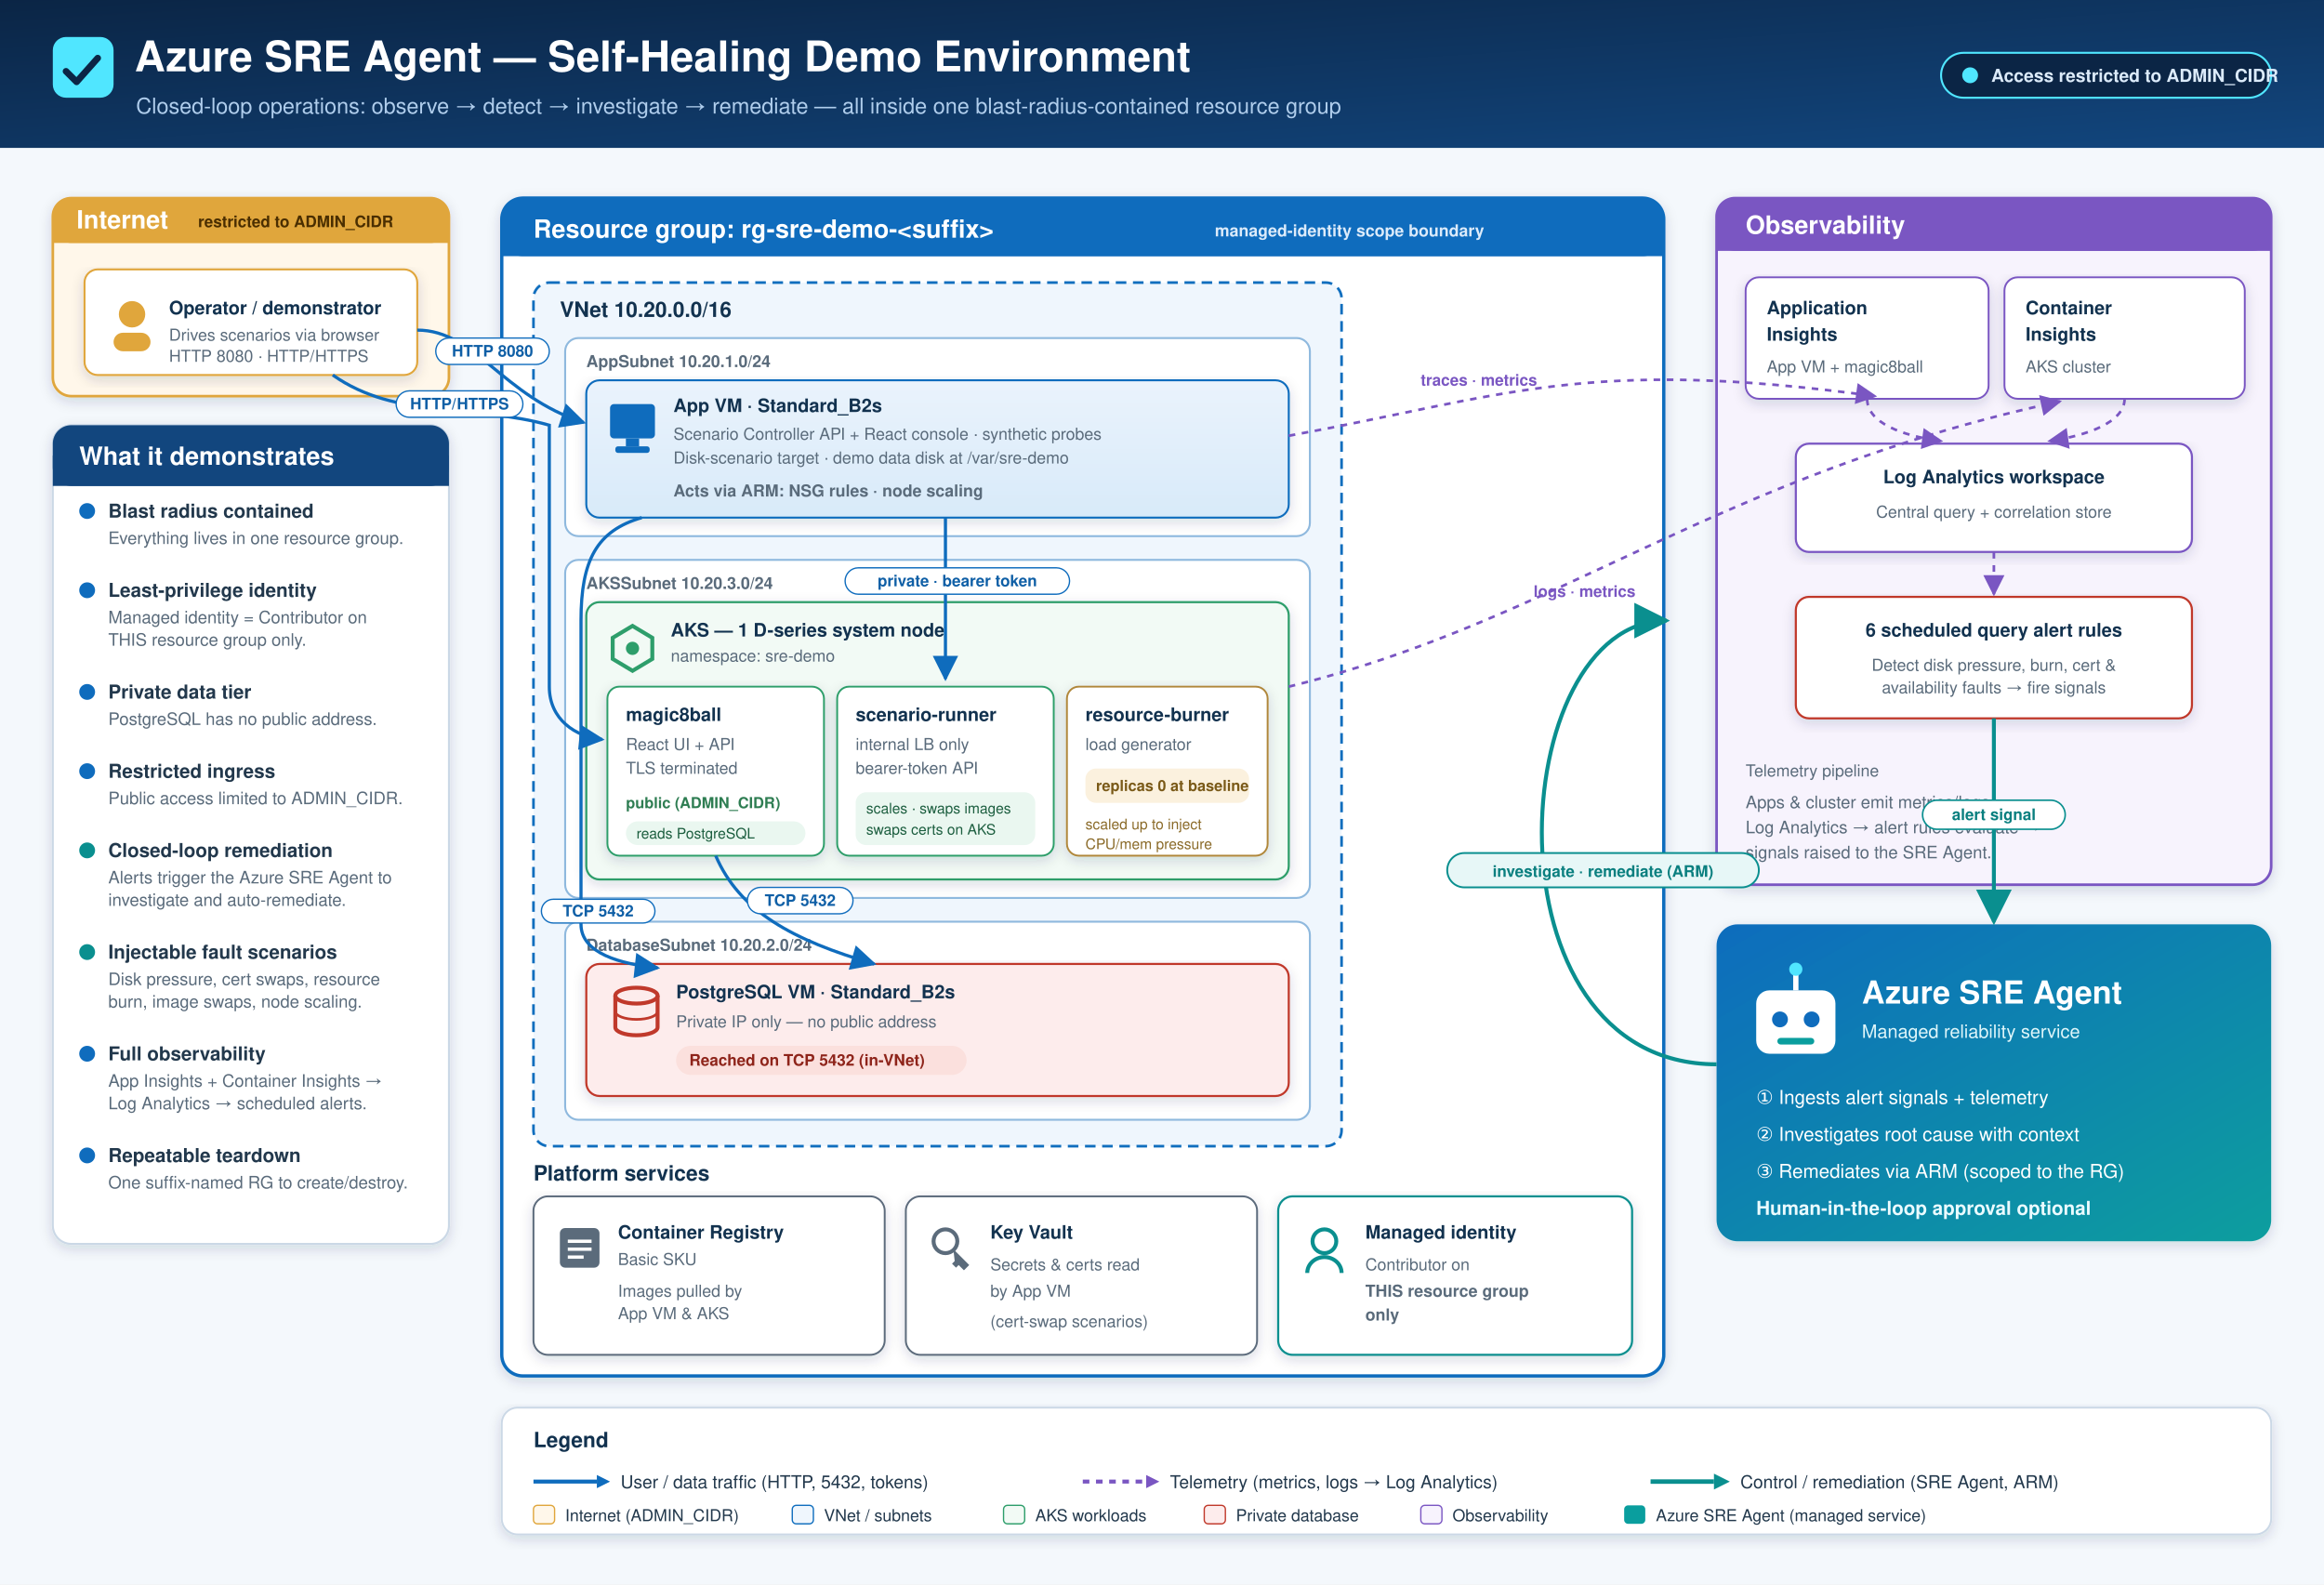
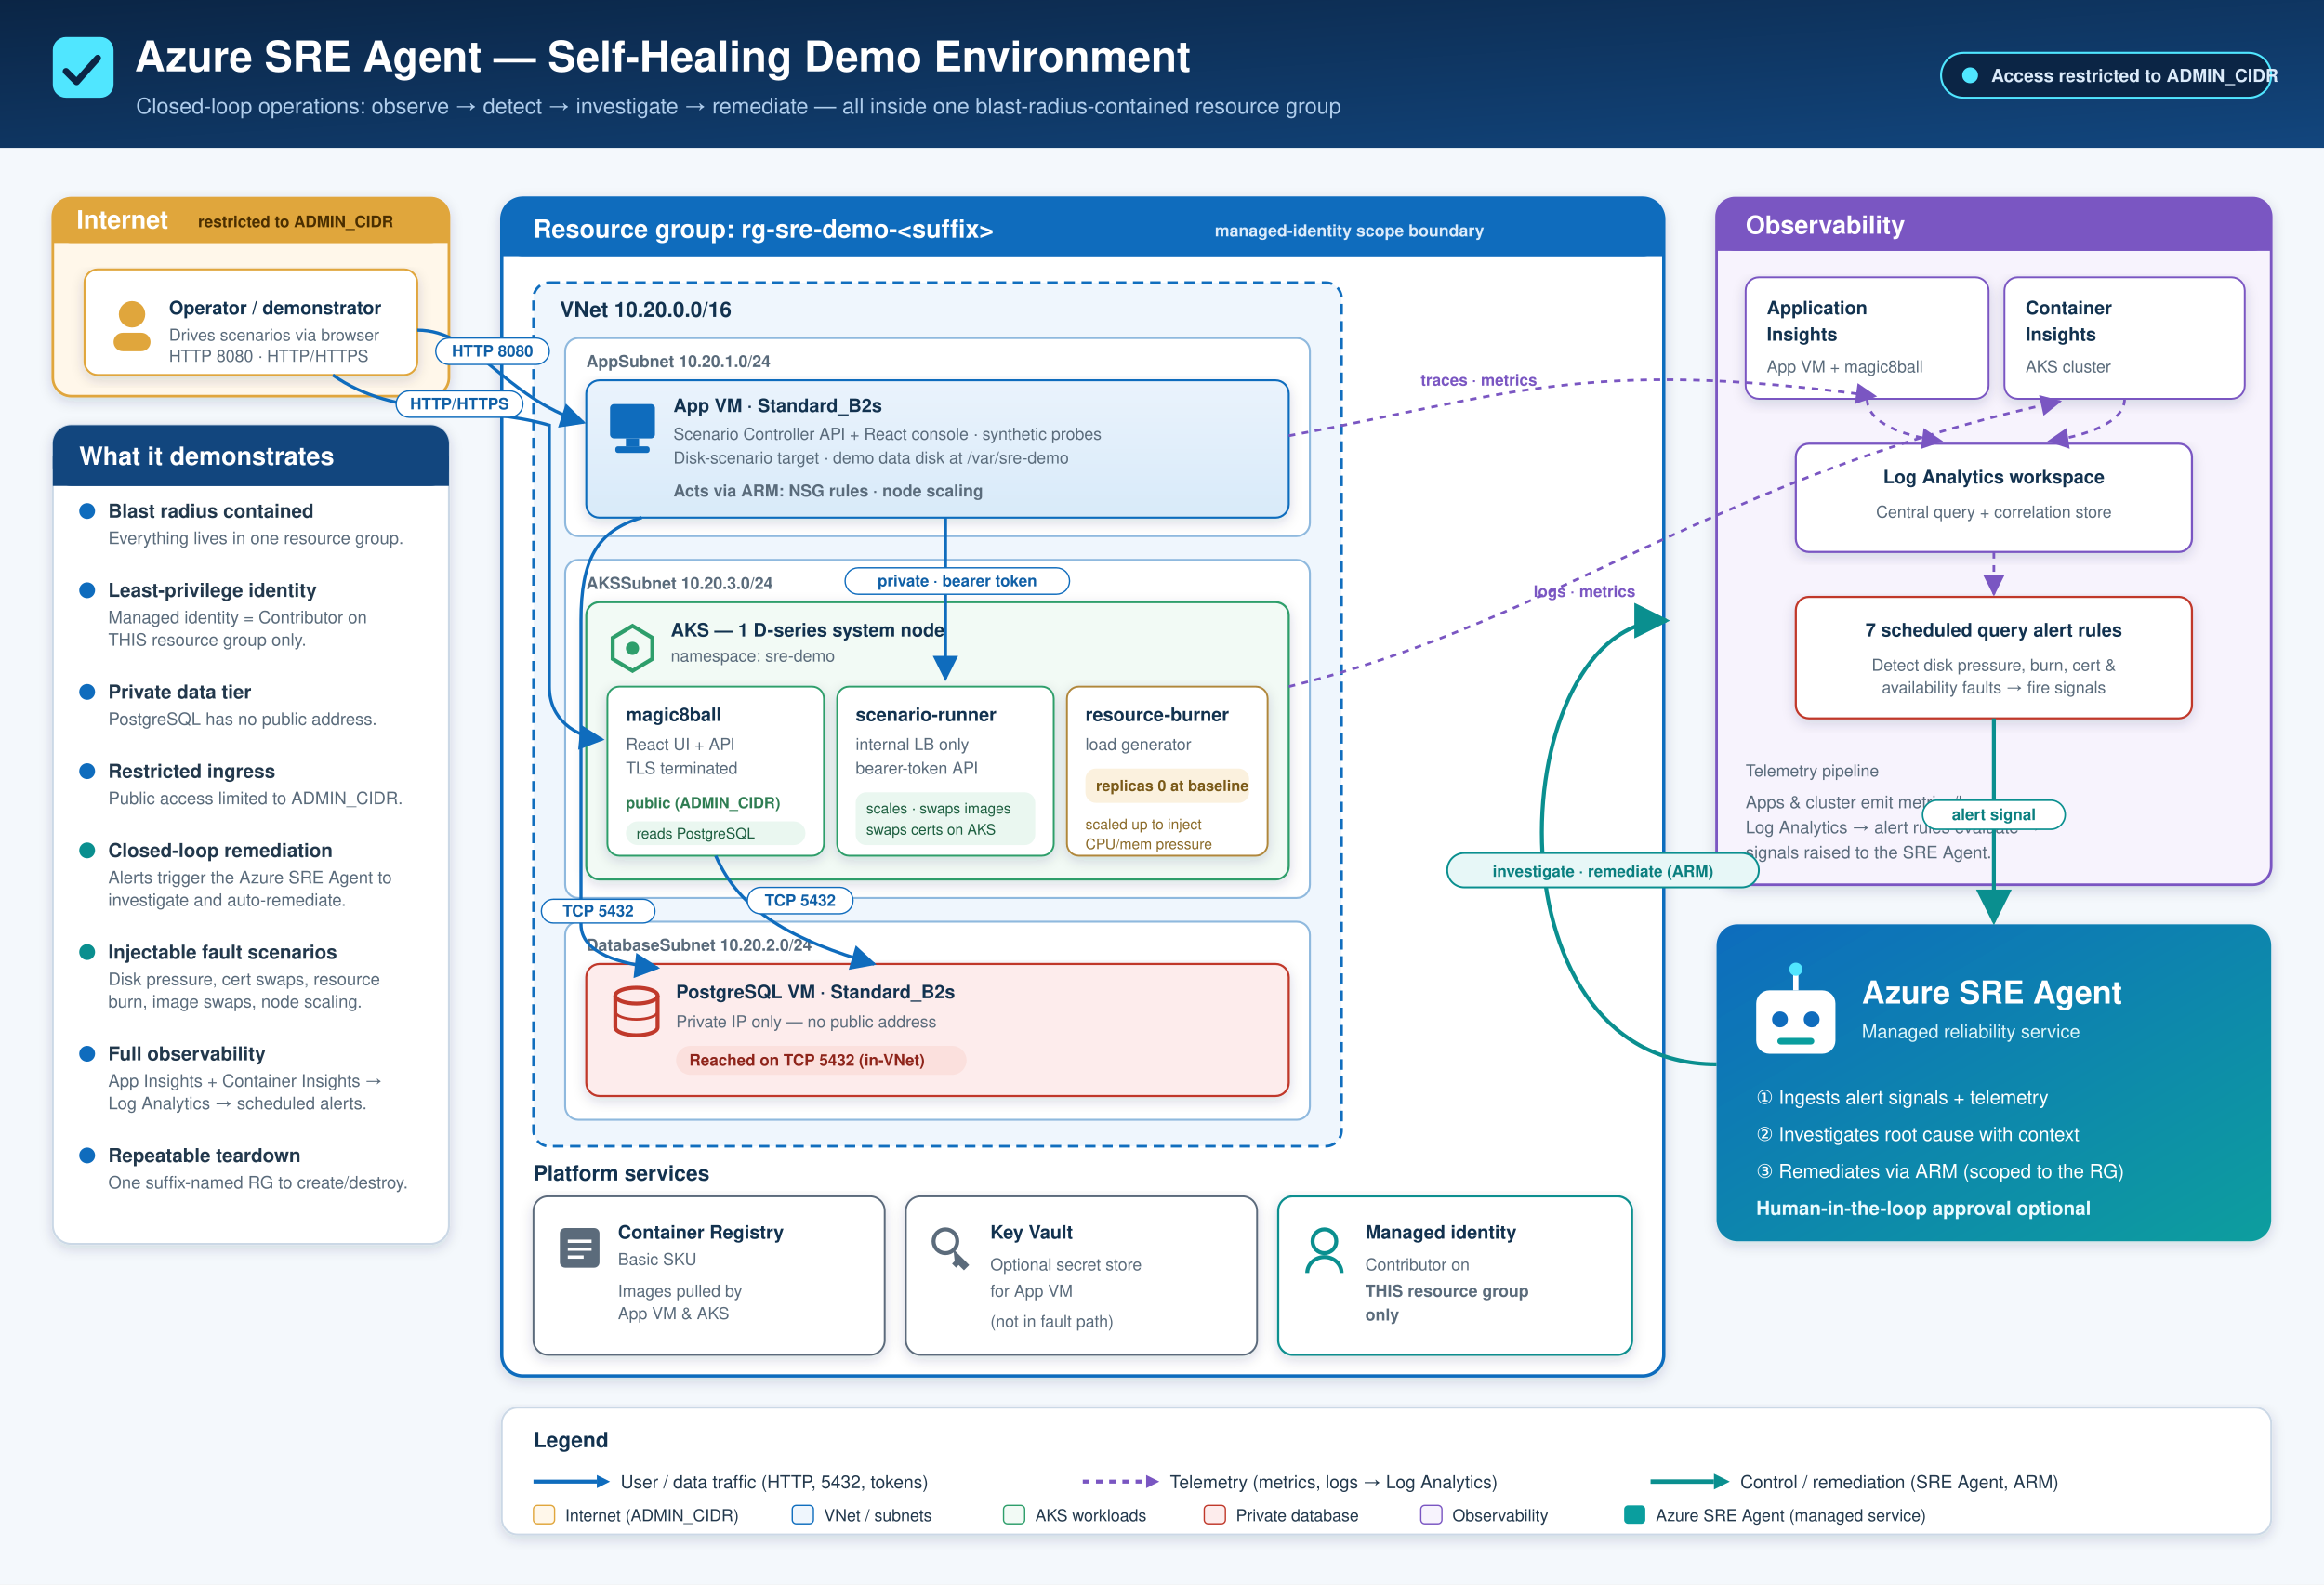
<svg xmlns="http://www.w3.org/2000/svg" width="1760" height="1200" viewBox="0 0 1760 1200" font-family="Segoe UI, Helvetica, Arial, sans-serif">
  <defs>
    <linearGradient id="hdr" x1="0" y1="0" x2="1" y2="1">
      <stop offset="0" stop-color="#0B2545" />
      <stop offset="1" stop-color="#12467E" />
    </linearGradient>
    <linearGradient id="agentg" x1="0" y1="0" x2="1" y2="1">
      <stop offset="0" stop-color="#0F6CBD" />
      <stop offset="1" stop-color="#0A9E9E" />
    </linearGradient>
    <linearGradient id="vmg" x1="0" y1="0" x2="0" y2="1">
      <stop offset="0" stop-color="#EAF3FC" />
      <stop offset="1" stop-color="#D8EAF9" />
    </linearGradient>
    <filter id="sh" x="-6%" y="-6%" width="112%" height="118%">
      <feDropShadow dx="0" dy="3" stdDeviation="5" flood-color="#0B2545" flood-opacity="0.16" />
    </filter>
    <marker id="arw" viewBox="0 0 10 10" refX="9" refY="5" markerWidth="8" markerHeight="8" orient="auto-start-reverse">
      <path d="M0,0 L10,5 L0,10 z" fill="#0F6CBD" />
    </marker>
    <marker id="arwt" viewBox="0 0 10 10" refX="9" refY="5" markerWidth="8" markerHeight="8" orient="auto-start-reverse">
      <path d="M0,0 L10,5 L0,10 z" fill="#7A56C2" />
    </marker>
    <marker id="arwc" viewBox="0 0 10 10" refX="9" refY="5" markerWidth="9" markerHeight="9" orient="auto-start-reverse">
      <path d="M0,0 L10,5 L0,10 z" fill="#0A8F8F" />
    </marker>
    <style>
      .zt{font-size:19px;font-weight:700;}
      .sub{font-size:13px;fill:#5A6B7B;}
      .title{font-size:16px;font-weight:700;fill:#12324F;}
      .meta{font-size:12.5px;fill:#5A6B7B;}
      .chipt{font-size:14px;font-weight:700;fill:#12324F;}
      .lbl{font-size:12px;font-weight:600;fill:#0F5FA6;}
      .lblt{font-size:12px;font-weight:600;fill:#7A56C2;}
      .lblc{font-size:12px;font-weight:700;fill:#0A7F7F;}
      .flow{fill:none;stroke:#0F6CBD;stroke-width:2.4;}
      .tele{fill:none;stroke:#7A56C2;stroke-width:2;stroke-dasharray:5 5;}
      .ctrl{fill:none;stroke:#0A8F8F;stroke-width:3;}
      .pin{font-size:12px;fill:#12324F;}
    </style>
  </defs>
  <rect width="1760" height="1200" fill="#F4F8FC" />
  <rect x="0" y="0" width="1760" height="112" fill="url(#hdr)" />
  <g transform="translate(40,34)">
    <rect x="0" y="-6" width="46" height="46" rx="10" fill="#50E6FF" />
    <path d="M10,20 l8,8 l16,-18" fill="none" stroke="#0B2545" stroke-width="5" stroke-linecap="round" stroke-linejoin="round" />
  </g>
  <text x="102" y="54" fill="#FFFFFF" font-size="32" font-weight="700">Azure SRE Agent — Self-Healing Demo Environment</text>
  <text x="103" y="86" fill="#AFCDEC" font-size="16.5">Closed-loop operations: observe → detect → investigate → remediate — all inside one blast-radius-contained resource group</text>
  <g transform="translate(1470,40)">
    <rect x="0" y="0" width="250" height="34" rx="17" fill="#0B2545" stroke="#50E6FF" stroke-width="1.5" />
    <circle cx="22" cy="17" r="6" fill="#50E6FF" />
    <text x="38" y="22" fill="#DCEBFA" font-size="13.5" font-weight="600">Access restricted to ADMIN_CIDR</text>
  </g>
  <g filter="url(#sh)">
    <rect x="40" y="150" width="300" height="150" rx="14" fill="#FFF7EA" stroke="#E0A63C" stroke-width="2" />
  </g>
  <rect x="40" y="150" width="300" height="34" rx="14" fill="#E0A63C" />
  <rect x="40" y="168" width="300" height="16" fill="#E0A63C" />
  <text x="58" y="173" class="zt" fill="#FFFFFF">Internet</text>
  <text x="150" y="172" font-size="12" font-weight="600" fill="#4A2E00">restricted to ADMIN_CIDR</text>
  <g filter="url(#sh)">
    <rect x="64" y="204" width="252" height="80" rx="10" fill="#FFFFFF" stroke="#E0A63C" stroke-width="1.5" />
  </g>
  <g transform="translate(84,224)">
    <circle cx="16" cy="14" r="10" fill="#E0A63C" />
    <rect x="2" y="28" width="28" height="14" rx="7" fill="#E0A63C" />
  </g>
  <text x="128" y="238" class="chipt">Operator / demonstrator</text>
  <text x="128" y="258" class="meta">Drives scenarios via browser</text>
  <text x="128" y="274" class="meta">HTTP 8080 · HTTP/HTTPS</text>
  <g filter="url(#sh)">
    <rect x="40" y="322" width="300" height="620" rx="14" fill="#FFFFFF" stroke="#CBD8E6" stroke-width="1.5" />
  </g>
  <rect x="40" y="322" width="300" height="46" rx="14" fill="#12467E" />
  <rect x="40" y="345" width="300" height="23" fill="#12467E" />
  <text x="60" y="352" class="zt" fill="#FFFFFF">What it demonstrates</text>
  <g font-size="14.5" fill="#22384C">
    <g transform="translate(60,392)">
      <circle cx="6" cy="-5" r="6" fill="#0F6CBD" />
      <text x="22" y="0" font-weight="700">Blast radius contained</text>
      <text x="22" y="20" font-size="13" fill="#5A6B7B">Everything lives in one resource group.</text>
    </g>
    <g transform="translate(60,452)">
      <circle cx="6" cy="-5" r="6" fill="#0F6CBD" />
      <text x="22" y="0" font-weight="700">Least-privilege identity</text>
      <text x="22" y="20" font-size="13" fill="#5A6B7B">Managed identity = Contributor on</text>
      <text x="22" y="37" font-size="13" fill="#5A6B7B">THIS resource group only.</text>
    </g>
    <g transform="translate(60,529)">
      <circle cx="6" cy="-5" r="6" fill="#0F6CBD" />
      <text x="22" y="0" font-weight="700">Private data tier</text>
      <text x="22" y="20" font-size="13" fill="#5A6B7B">PostgreSQL has no public address.</text>
    </g>
    <g transform="translate(60,589)">
      <circle cx="6" cy="-5" r="6" fill="#0F6CBD" />
      <text x="22" y="0" font-weight="700">Restricted ingress</text>
      <text x="22" y="20" font-size="13" fill="#5A6B7B">Public access limited to ADMIN_CIDR.</text>
    </g>
    <g transform="translate(60,649)">
      <circle cx="6" cy="-5" r="6" fill="#0A8F8F" />
      <text x="22" y="0" font-weight="700">Closed-loop remediation</text>
      <text x="22" y="20" font-size="13" fill="#5A6B7B">Alerts trigger the Azure SRE Agent to</text>
      <text x="22" y="37" font-size="13" fill="#5A6B7B">investigate and auto-remediate.</text>
    </g>
    <g transform="translate(60,726)">
      <circle cx="6" cy="-5" r="6" fill="#0A8F8F" />
      <text x="22" y="0" font-weight="700">Injectable fault scenarios</text>
      <text x="22" y="20" font-size="13" fill="#5A6B7B">Disk pressure, cert swaps, resource</text>
      <text x="22" y="37" font-size="13" fill="#5A6B7B">burn, image swaps, node scaling.</text>
    </g>
    <g transform="translate(60,803)">
      <circle cx="6" cy="-5" r="6" fill="#0F6CBD" />
      <text x="22" y="0" font-weight="700">Full observability</text>
      <text x="22" y="20" font-size="13" fill="#5A6B7B">App Insights + Container Insights →</text>
      <text x="22" y="37" font-size="13" fill="#5A6B7B">Log Analytics → scheduled alerts.</text>
    </g>
    <g transform="translate(60,880)">
      <circle cx="6" cy="-5" r="6" fill="#0F6CBD" />
      <text x="22" y="0" font-weight="700">Repeatable teardown</text>
      <text x="22" y="20" font-size="13" fill="#5A6B7B">One suffix-named RG to create/destroy.</text>
    </g>
  </g>
  <g filter="url(#sh)">
    <rect x="380" y="150" width="880" height="892" rx="16" fill="#FFFFFF" stroke="#0F6CBD" stroke-width="2.5" />
  </g>
  <rect x="380" y="150" width="880" height="44" rx="16" fill="#0F6CBD" />
  <rect x="380" y="172" width="880" height="22" fill="#0F6CBD" />
  <text x="404" y="180" class="zt" fill="#FFFFFF">Resource group:  rg-sre-demo-&lt;suffix&gt;</text>
  <text x="920" y="179" font-size="12.5" font-weight="600" fill="#DCEBFA">managed-identity scope boundary</text>
  <rect x="404" y="214" width="612" height="654" rx="12" fill="#EFF6FD" stroke="#106EBE" stroke-width="2" stroke-dasharray="8 5" />
  <text x="424" y="240" class="title" fill="#0B4E86">VNet  10.20.0.0/16</text>
  <rect x="428" y="256" width="564" height="150" rx="10" fill="#FFFFFF" stroke="#8FB9DE" stroke-width="1.5" />
  <text x="444" y="278" class="meta" font-weight="700" fill="#0B4E86">AppSubnet  10.20.1.0/24</text>
  <g filter="url(#sh)">
    <rect x="444" y="288" width="532" height="104" rx="10" fill="url(#vmg)" stroke="#0F6CBD" stroke-width="1.5" />
  </g>
  <g transform="translate(462,306)">
    <rect x="0" y="0" width="34" height="26" rx="3" fill="#0F6CBD" />
    <rect x="12" y="26" width="10" height="6" fill="#0F6CBD" />
    <rect x="4" y="32" width="26" height="5" rx="2" fill="#0F6CBD" />
  </g>
  <text x="510" y="312" class="chipt">App VM · Standard_B2s</text>
  <text x="510" y="333" class="meta">Scenario Controller API + React console · synthetic probes</text>
  <text x="510" y="351" class="meta">Disk-scenario target · demo data disk at /var/sre-demo</text>
  <text x="510" y="376" class="meta" font-weight="700" fill="#0B4E86">Acts via ARM: NSG rules · node scaling</text>
  <rect x="428" y="424" width="564" height="256" rx="10" fill="#FFFFFF" stroke="#8FB9DE" stroke-width="1.5" />
  <text x="444" y="446" class="meta" font-weight="700" fill="#0B4E86">AKSSubnet  10.20.3.0/24</text>
  <g filter="url(#sh)">
    <rect x="444" y="456" width="532" height="210" rx="10" fill="#F2FAF5" stroke="#2E9E6B" stroke-width="1.6" />
  </g>
  <g transform="translate(462,474)">
    <path d="M17,0 L32,9 L32,25 L17,34 L2,25 L2,9 Z" fill="none" stroke="#2E9E6B" stroke-width="3" />
    <circle cx="17" cy="17" r="5" fill="#2E9E6B" />
  </g>
  <text x="508" y="482" class="chipt" fill="#1C5E3F">AKS — 1 D-series system node</text>
  <text x="508" y="501" class="meta" fill="#2E7D52">namespace: sre-demo</text>
  <g filter="url(#sh)">
    <rect x="460" y="520" width="164" height="128" rx="9" fill="#FFFFFF" stroke="#2E9E6B" stroke-width="1.4" />
  </g>
  <text x="474" y="546" class="chipt" fill="#1C5E3F">magic8ball</text>
  <text x="474" y="568" class="meta">React UI + API</text>
  <text x="474" y="586" class="meta">TLS terminated</text>
  <text x="474" y="612" font-size="11.5" font-weight="700" fill="#2E7D52">public (ADMIN_CIDR)</text>
  <rect x="474" y="622" width="136" height="18" rx="9" fill="#EAF7F0" />
  <text x="482" y="635" font-size="11" fill="#1C5E3F">reads PostgreSQL</text>
  <g filter="url(#sh)">
    <rect x="634" y="520" width="164" height="128" rx="9" fill="#FFFFFF" stroke="#2E9E6B" stroke-width="1.4" />
  </g>
  <text x="648" y="546" class="chipt" fill="#1C5E3F">scenario-runner</text>
  <text x="648" y="568" class="meta">internal LB only</text>
  <text x="648" y="586" class="meta">bearer-token API</text>
  <rect x="648" y="600" width="136" height="40" rx="8" fill="#EAF7F0" />
  <text x="656" y="616" font-size="11" fill="#1C5E3F">scales · swaps images</text>
  <text x="656" y="632" font-size="11" fill="#1C5E3F">swaps certs on AKS</text>
  <g filter="url(#sh)">
    <rect x="808" y="520" width="152" height="128" rx="9" fill="#FFFFFF" stroke="#B0873B" stroke-width="1.4" />
  </g>
  <text x="822" y="546" class="chipt" fill="#7A5A18">resource-burner</text>
  <text x="822" y="568" class="meta">load generator</text>
  <rect x="822" y="582" width="124" height="26" rx="8" fill="#FBF1DE" />
  <text x="830" y="599" font-size="11.5" font-weight="700" fill="#7A5A18">replicas 0 at baseline</text>
  <text x="822" y="628" font-size="11" fill="#8A6A28">scaled up to inject</text>
  <text x="822" y="643" font-size="11" fill="#8A6A28">CPU/mem pressure</text>
  <rect x="428" y="698" width="564" height="150" rx="10" fill="#FFFFFF" stroke="#8FB9DE" stroke-width="1.5" />
  <text x="444" y="720" class="meta" font-weight="700" fill="#0B4E86">DatabaseSubnet  10.20.2.0/24</text>
  <g filter="url(#sh)">
    <rect x="444" y="730" width="532" height="100" rx="10" fill="#FDECEC" stroke="#C0392B" stroke-width="1.6" />
  </g>
  <g transform="translate(464,748)">
    <ellipse cx="18" cy="6" rx="16" ry="6" fill="none" stroke="#C0392B" stroke-width="3" />
    <path d="M2,6 V30 a16,6 0 0 0 32,0 V6" fill="none" stroke="#C0392B" stroke-width="3" />
    <path d="M2,18 a16,6 0 0 0 32,0" fill="none" stroke="#C0392B" stroke-width="2" />
  </g>
  <text x="512" y="756" class="chipt" fill="#8E241A">PostgreSQL VM · Standard_B2s</text>
  <text x="512" y="778" class="meta">Private IP only — no public address</text>
  <rect x="512" y="792" width="220" height="22" rx="11" fill="#FBE0DD" />
  <text x="522" y="807" font-size="12" font-weight="700" fill="#8E241A">Reached on TCP 5432 (in-VNet)</text>
  <text x="404" y="894" class="title" fill="#12324F">Platform services</text>
  <g filter="url(#sh)">
    <rect x="404" y="906" width="266" height="120" rx="11" fill="#FFFFFF" stroke="#5B6B7B" stroke-width="1.4" />
  </g>
  <g transform="translate(424,930)">
    <rect x="0" y="0" width="30" height="30" rx="4" fill="#5B6B7B" />
    <path d="M6,10 h18 M6,16 h18 M6,22 h12" stroke="#FFFFFF" stroke-width="2.5" />
  </g>
  <text x="468" y="938" class="chipt">Container Registry</text>
  <text x="468" y="958" class="meta">Basic SKU</text>
  <text x="468" y="982" class="meta">Images pulled by</text>
  <text x="468" y="999" class="meta">App VM &amp; AKS</text>
  <g filter="url(#sh)">
    <rect x="686" y="906" width="266" height="120" rx="11" fill="#FFFFFF" stroke="#5B6B7B" stroke-width="1.4" />
  </g>
  <g transform="translate(706,930)">
    <circle cx="10" cy="10" r="9" fill="none" stroke="#5B6B7B" stroke-width="3" />
    <path d="M16,16 l12,12 l-4,4 l-4,-4 l-2,2 l-3,-3 l2,-2 z" fill="#5B6B7B" />
  </g>
  <text x="750" y="938" class="chipt">Key Vault</text>
-   <text x="750" y="962" class="meta">Secrets &amp; certs read</text>
-   <text x="750" y="982" class="meta">by App VM</text>
-   <text x="750" y="1005" class="meta">(cert-swap scenarios)</text>
+   <text x="750" y="962" class="meta">Optional secret store</text>
+   <text x="750" y="982" class="meta">for App VM</text>
+   <text x="750" y="1005" class="meta">(not in fault path)</text>
  <g filter="url(#sh)">
    <rect x="968" y="906" width="268" height="120" rx="11" fill="#FFFFFF" stroke="#0A8F8F" stroke-width="1.6" />
  </g>
  <g transform="translate(988,930)">
    <circle cx="15" cy="10" r="9" fill="none" stroke="#0A8F8F" stroke-width="3" />
    <path d="M2,34 a13,12 0 0 1 26,0" fill="none" stroke="#0A8F8F" stroke-width="3" />
  </g>
  <text x="1034" y="938" class="chipt" fill="#0A6E6E">Managed identity</text>
  <text x="1034" y="962" class="meta">Contributor on</text>
  <text x="1034" y="982" class="meta" font-weight="700" fill="#0A6E6E">THIS resource group</text>
  <text x="1034" y="1000" class="meta" font-weight="700" fill="#0A6E6E">only</text>
  <g filter="url(#sh)">
    <rect x="1300" y="150" width="420" height="520" rx="14" fill="#F7F3FD" stroke="#7A56C2" stroke-width="2" />
  </g>
  <rect x="1300" y="150" width="420" height="40" rx="14" fill="#7A56C2" />
  <rect x="1300" y="170" width="420" height="20" fill="#7A56C2" />
  <text x="1322" y="177" class="zt" fill="#FFFFFF">Observability</text>
  <g filter="url(#sh)">
    <rect x="1322" y="210" width="184" height="92" rx="10" fill="#FFFFFF" stroke="#7A56C2" stroke-width="1.4" />
  </g>
  <text x="1338" y="238" class="chipt" fill="#4A2E86">Application</text>
  <text x="1338" y="258" class="chipt" fill="#4A2E86">Insights</text>
  <text x="1338" y="282" class="meta">App VM + magic8ball</text>
  <g filter="url(#sh)">
    <rect x="1518" y="210" width="182" height="92" rx="10" fill="#FFFFFF" stroke="#7A56C2" stroke-width="1.4" />
  </g>
  <text x="1534" y="238" class="chipt" fill="#4A2E86">Container</text>
  <text x="1534" y="258" class="chipt" fill="#4A2E86">Insights</text>
  <text x="1534" y="282" class="meta">AKS cluster</text>
  <g filter="url(#sh)">
    <rect x="1360" y="336" width="300" height="82" rx="10" fill="#FFFFFF" stroke="#7A56C2" stroke-width="1.6" />
  </g>
  <text x="1510" y="366" class="chipt" fill="#4A2E86" text-anchor="middle">Log Analytics workspace</text>
  <text x="1510" y="392" class="meta" text-anchor="middle">Central query + correlation store</text>
  <g filter="url(#sh)">
    <rect x="1360" y="452" width="300" height="92" rx="10" fill="#FFFFFF" stroke="#C0392B" stroke-width="1.6" />
  </g>
-   <text x="1510" y="482" class="chipt" fill="#8E241A" text-anchor="middle">6 scheduled query alert rules</text>
+   <text x="1510" y="482" class="chipt" fill="#8E241A" text-anchor="middle">7 scheduled query alert rules</text>
  <text x="1510" y="508" class="meta" text-anchor="middle">Detect disk pressure, burn, cert &amp;</text>
  <text x="1510" y="525" class="meta" text-anchor="middle">availability faults → fire signals</text>
  <text x="1322" y="588" class="meta" fill="#4A2E86">Telemetry pipeline</text>
  <text x="1322" y="612" font-size="13" fill="#5A6B7B">Apps &amp; cluster emit metrics/logs →</text>
  <text x="1322" y="631" font-size="13" fill="#5A6B7B">Log Analytics → alert rules evaluate →</text>
  <text x="1322" y="650" font-size="13" fill="#5A6B7B">signals raised to the SRE Agent.</text>
  <g filter="url(#sh)">
    <rect x="1300" y="700" width="420" height="240" rx="16" fill="url(#agentg)" />
  </g>
  <g transform="translate(1330,742)">
    <rect x="0" y="8" width="60" height="48" rx="10" fill="#FFFFFF" />
    <circle cx="18" cy="30" r="6" fill="#0F6CBD" />
    <circle cx="42" cy="30" r="6" fill="#0F6CBD" />
    <rect x="16" y="44" width="28" height="5" rx="2.5" fill="#0A9E9E" />
    <line x1="30" y1="-6" x2="30" y2="8" stroke="#FFFFFF" stroke-width="4" />
    <circle cx="30" cy="-8" r="5" fill="#50E6FF" />
  </g>
  <text x="1410" y="760" fill="#FFFFFF" font-size="24" font-weight="700">Azure SRE Agent</text>
  <text x="1410" y="786" fill="#DFF6FA" font-size="14">Managed reliability service</text>
  <g font-size="14.5" fill="#FFFFFF">
    <text x="1330" y="836">① Ingests alert signals + telemetry</text>
    <text x="1330" y="864">② Investigates root cause with context</text>
    <text x="1330" y="892">③ Remediates via ARM (scoped to the RG)</text>
    <text x="1330" y="920" font-weight="700" fill="#EAFBFF">Human-in-the-loop approval optional</text>
  </g>
  <path class="flow" marker-end="url(#arw)" d="M316,250 C360,250 380,300 442,320" />
  <rect x="330" y="256" width="86" height="20" rx="10" fill="#FFFFFF" stroke="#0F6CBD" stroke-width="1" />
  <text x="373" y="270" class="lbl" text-anchor="middle">HTTP 8080</text>
  <path class="flow" marker-end="url(#arw)" d="M252,284 C300,318 360,306 416,322 L416,520 C416,545 436,558 456,560" />
  <rect x="300" y="296" width="96" height="20" rx="10" fill="#FFFFFF" stroke="#0F6CBD" stroke-width="1" />
  <text x="348" y="310" class="lbl" text-anchor="middle">HTTP/HTTPS</text>
  <path class="flow" marker-end="url(#arw)" d="M716,392 C716,440 716,470 716,514" />
  <rect x="640" y="430" width="170" height="20" rx="10" fill="#FFFFFF" stroke="#0F6CBD" stroke-width="1" />
  <text x="725" y="444" class="lbl" text-anchor="middle">private · bearer token</text>
  <path class="flow" marker-end="url(#arw)" d="M486,392 C452,402 440,424 440,470 L440,700 C440,722 470,730 498,733" />
  <rect x="410" y="681" width="86" height="18" rx="9" fill="#FFFFFF" stroke="#0F6CBD" stroke-width="1" />
  <text x="453" y="694" class="lbl" text-anchor="middle">TCP 5432</text>
  <path class="flow" marker-end="url(#arw)" d="M542,648 C560,690 600,712 662,730" />
  <rect x="566" y="672" width="80" height="20" rx="10" fill="#FFFFFF" stroke="#0F6CBD" stroke-width="1" />
  <text x="606" y="686" class="lbl" text-anchor="middle">TCP 5432</text>
  <path class="tele" marker-end="url(#arwt)" d="M976,330 C1140,300 1200,270 1420,300" />
  <text x="1120" y="292" class="lblt" text-anchor="middle">traces · metrics</text>
  <path class="tele" marker-end="url(#arwt)" d="M976,520 C1180,470 1300,360 1560,304" />
  <text x="1200" y="452" class="lblt" text-anchor="middle">logs · metrics</text>
  <path class="tele" marker-end="url(#arwt)" d="M1414,302 C1414,320 1440,330 1470,334" />
  <path class="tele" marker-end="url(#arwt)" d="M1609,302 C1609,320 1580,330 1552,334" />
  <path class="tele" marker-end="url(#arwt)" d="M1510,418 L1510,450" />
  <path class="ctrl" marker-end="url(#arwc)" d="M1510,544 L1510,698" />
  <rect x="1456" y="606" width="108" height="22" rx="11" fill="#FFFFFF" stroke="#0A8F8F" stroke-width="1.2" />
  <text x="1510" y="621" class="lblc" text-anchor="middle">alert signal</text>
  <path class="ctrl" marker-end="url(#arwc)" d="M1300,806 C1120,806 1140,470 1262,470" />
  <rect x="1096" y="646" width="236" height="26" rx="13" fill="#E7F7F7" stroke="#0A8F8F" stroke-width="1.4" />
  <text x="1214" y="664" class="lblc" text-anchor="middle">investigate · remediate (ARM)</text>
  <path class="ctrl" marker-end="url(#arwc)" d="M976,360 C1030,360 1040,414 1016,430" opacity="0.0" />
  <g filter="url(#sh)">
    <rect x="380" y="1066" width="1340" height="96" rx="12" fill="#FFFFFF" stroke="#CBD8E6" stroke-width="1.4" />
  </g>
  <text x="404" y="1096" class="title">Legend</text>
  <line x1="404" y1="1122" x2="452" y2="1122" stroke="#0F6CBD" stroke-width="3" />
  <polygon points="452,1117 462,1122 452,1127" fill="#0F6CBD" />
  <text x="470" y="1127" font-size="13.5" fill="#22384C">User / data traffic (HTTP, 5432, tokens)</text>
  <line x1="820" y1="1122" x2="868" y2="1122" stroke="#7A56C2" stroke-width="3" stroke-dasharray="5 5" />
  <polygon points="868,1117 878,1122 868,1127" fill="#7A56C2" />
  <text x="886" y="1127" font-size="13.5" fill="#22384C">Telemetry (metrics, logs → Log Analytics)</text>
  <line x1="1250" y1="1122" x2="1298" y2="1122" stroke="#0A8F8F" stroke-width="3.4" />
  <polygon points="1298,1116 1310,1122 1298,1128" fill="#0A8F8F" />
  <text x="1318" y="1127" font-size="13.5" fill="#22384C">Control / remediation (SRE Agent, ARM)</text>
  <rect x="404" y="1140" width="16" height="14" rx="3" fill="#FFF7EA" stroke="#E0A63C" />
  <text x="428" y="1152" font-size="12.5" fill="#22384C">Internet (ADMIN_CIDR)</text>
  <rect x="600" y="1140" width="16" height="14" rx="3" fill="#EFF6FD" stroke="#106EBE" />
  <text x="624" y="1152" font-size="12.5" fill="#22384C">VNet / subnets</text>
  <rect x="760" y="1140" width="16" height="14" rx="3" fill="#F2FAF5" stroke="#2E9E6B" />
  <text x="784" y="1152" font-size="12.5" fill="#22384C">AKS workloads</text>
  <rect x="912" y="1140" width="16" height="14" rx="3" fill="#FDECEC" stroke="#C0392B" />
  <text x="936" y="1152" font-size="12.5" fill="#22384C">Private database</text>
  <rect x="1076" y="1140" width="16" height="14" rx="3" fill="#F7F3FD" stroke="#7A56C2" />
  <text x="1100" y="1152" font-size="12.5" fill="#22384C">Observability</text>
  <rect x="1230" y="1140" width="16" height="14" rx="3" fill="#0A9E9E" />
  <text x="1254" y="1152" font-size="12.5" fill="#22384C">Azure SRE Agent (managed service)</text>
</svg>
